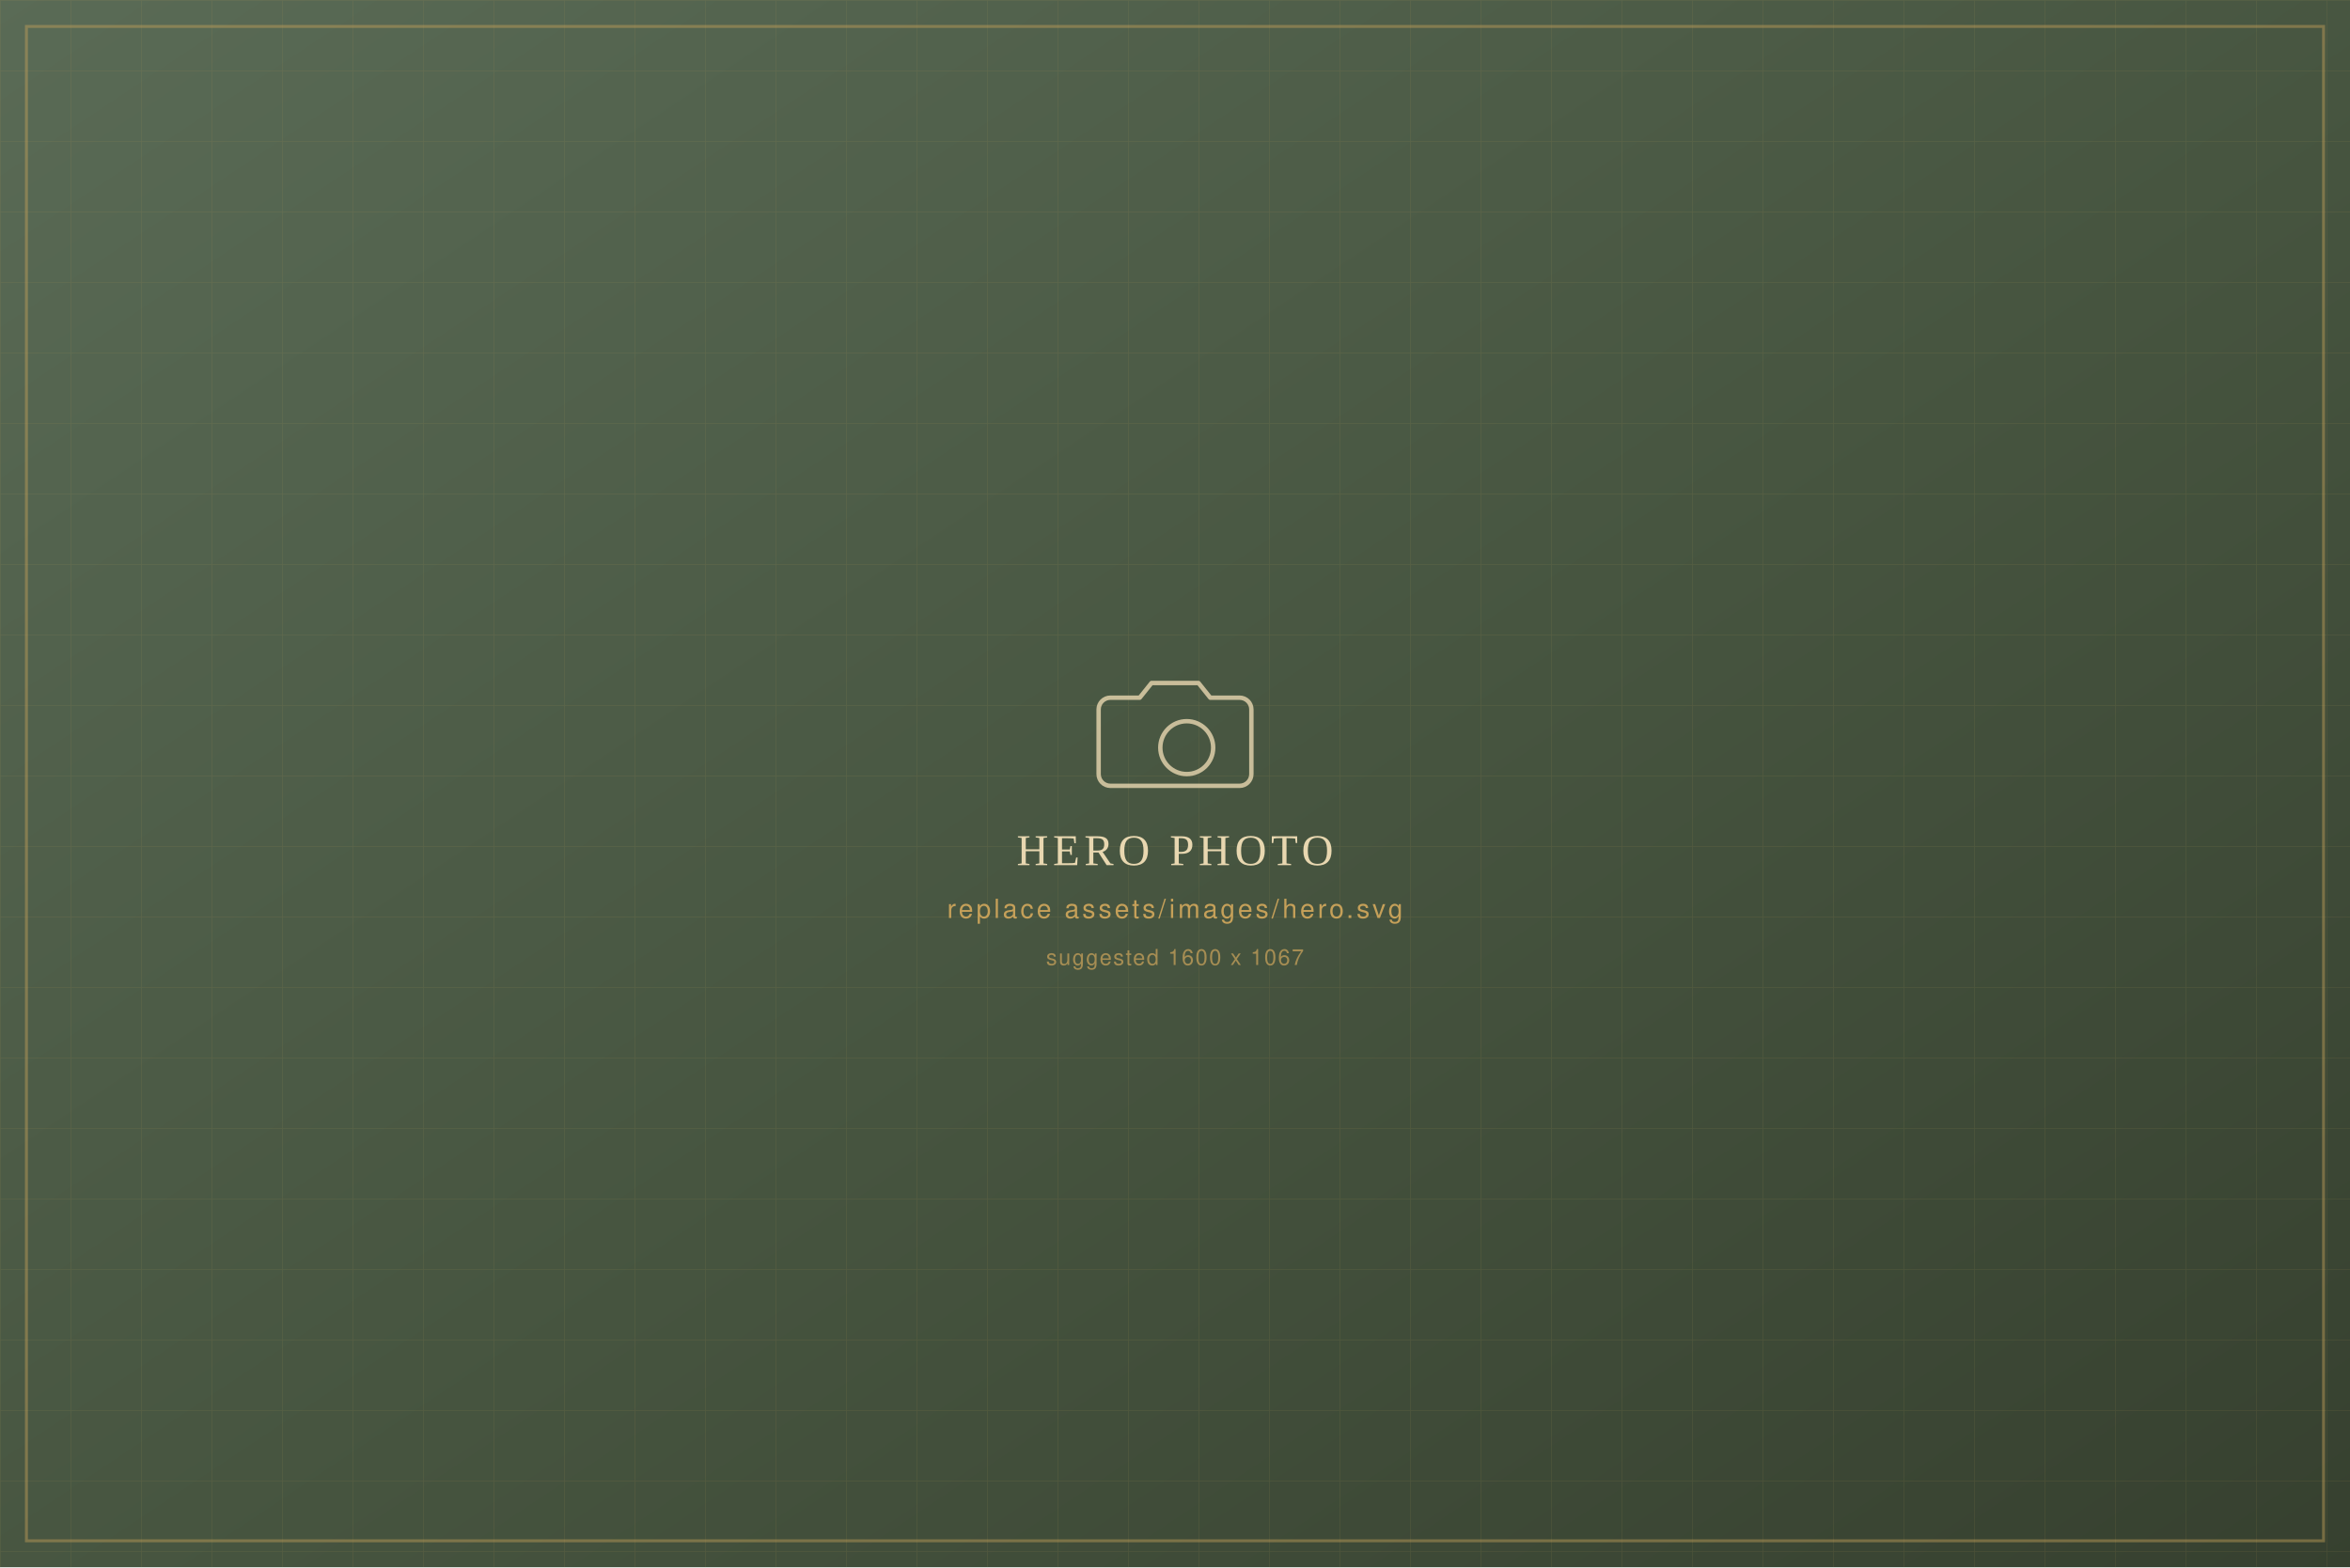
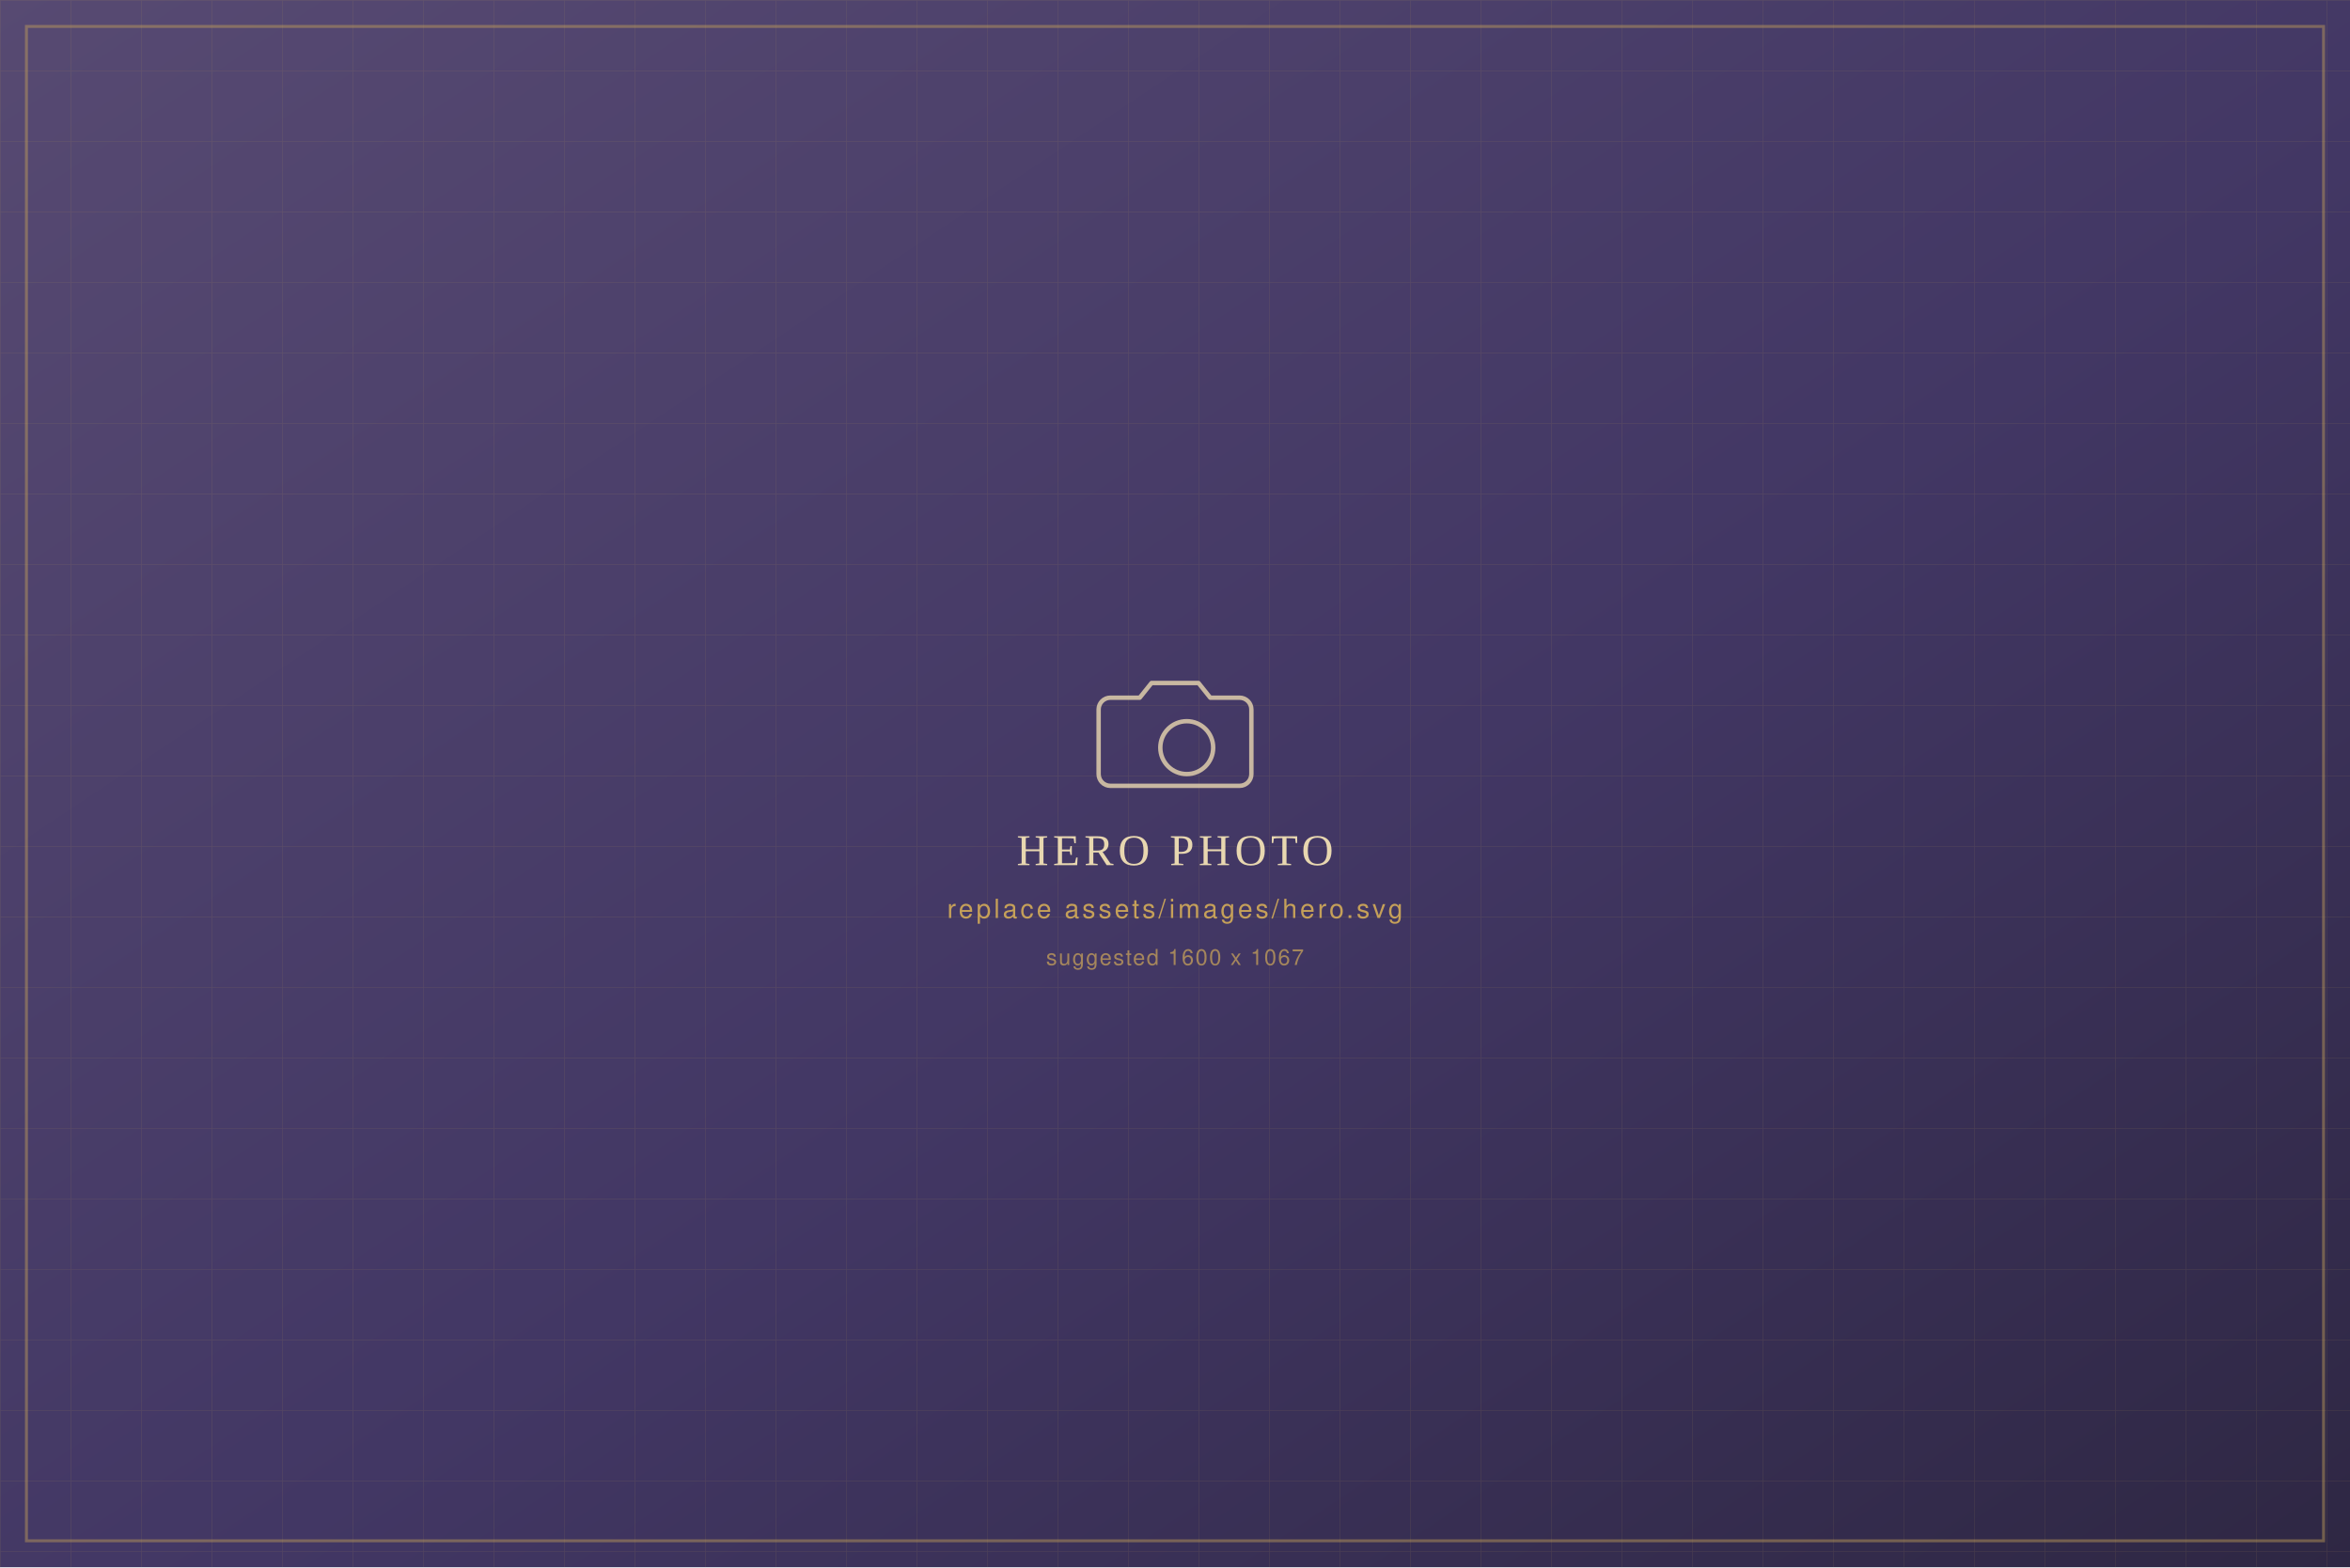
<svg xmlns="http://www.w3.org/2000/svg" viewBox="0 0 1600 1067" width="1600" height="1067" role="img" aria-label="HERO PHOTO placeholder">
  <defs>
    <linearGradient id="bg" x1="0" y1="0" x2="1" y2="1">
-       <stop offset="0" stop-color="#5A6B56" />
-       <stop offset="0.55" stop-color="#46543F" />
-       <stop offset="1" stop-color="#36402F" />
+       <stop offset="0" stop-color="#574A72" />
+       <stop offset="0.55" stop-color="#423764" />
+       <stop offset="1" stop-color="#2E2743" />
    </linearGradient>
    <pattern id="grid" width="48" height="48" patternUnits="userSpaceOnUse">
      <path d="M48 0H0V48" fill="none" stroke="#C5A059" stroke-opacity="0.12" stroke-width="1" />
    </pattern>
  </defs>
  <rect width="1600" height="1067" fill="url(#bg)" />
  <rect width="1600" height="1067" fill="url(#grid)" />
  <rect x="18" y="18" width="1564" height="1031" fill="none" stroke="#C5A059" stroke-opacity="0.45" stroke-width="2" />
  <g transform="translate(800 493)" fill="none" stroke="#E8D7B0" stroke-opacity="0.8" stroke-width="3" stroke-linejoin="round" stroke-linecap="round">
    <path d="M-44 -18h20l8-10h32l8 10h20a8 8 0 0 1 8 8v44a8 8 0 0 1-8 8h-88a8 8 0 0 1-8-8v-44a8 8 0 0 1 8-8z" />
    <circle cx="8" cy="16" r="18" />
  </g>
  <text x="800" y="589" text-anchor="middle" fill="#E8D7B0" font-family="Georgia, 'Times New Roman', serif" font-size="30" letter-spacing="3">HERO PHOTO</text>
  <text x="800" y="625" text-anchor="middle" fill="#C5A059" font-family="Helvetica, Arial, sans-serif" font-size="18" letter-spacing="2">replace assets/images/hero.svg</text>
  <text x="800" y="657" text-anchor="middle" fill="#C5A059" fill-opacity="0.75" font-family="Helvetica, Arial, sans-serif" font-size="15" letter-spacing="1">suggested 1600 x 1067</text>
</svg>
